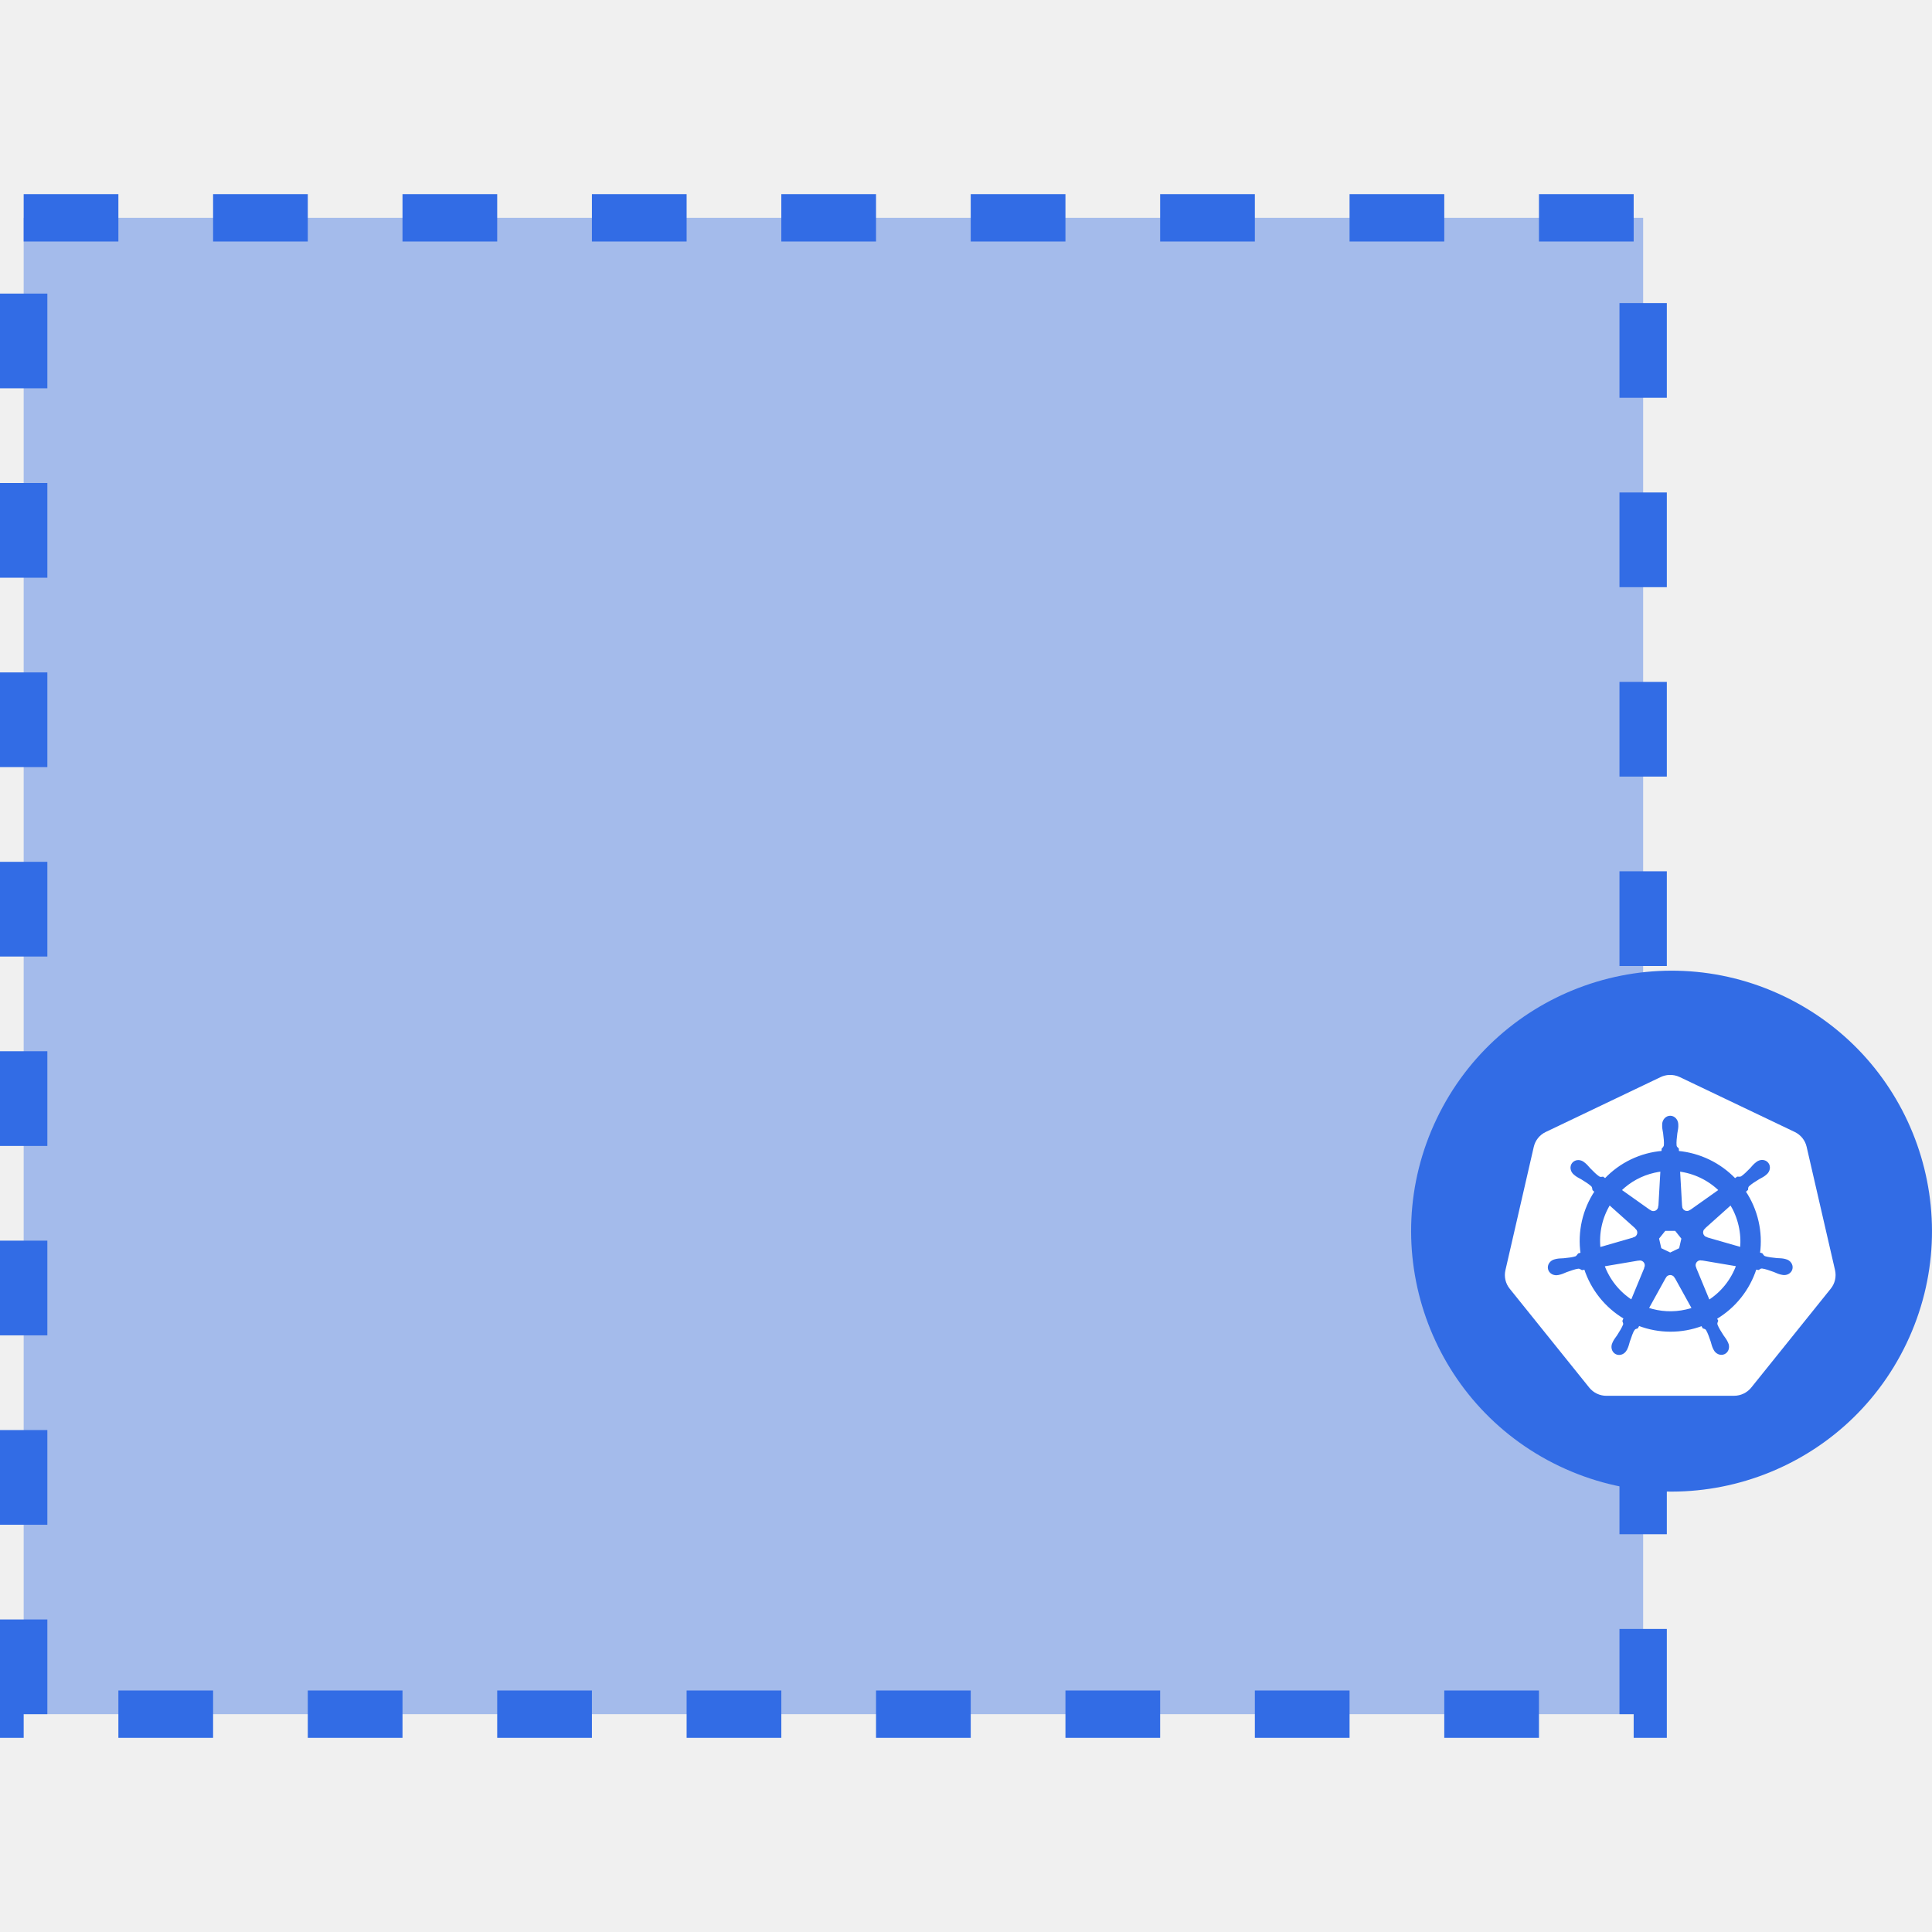
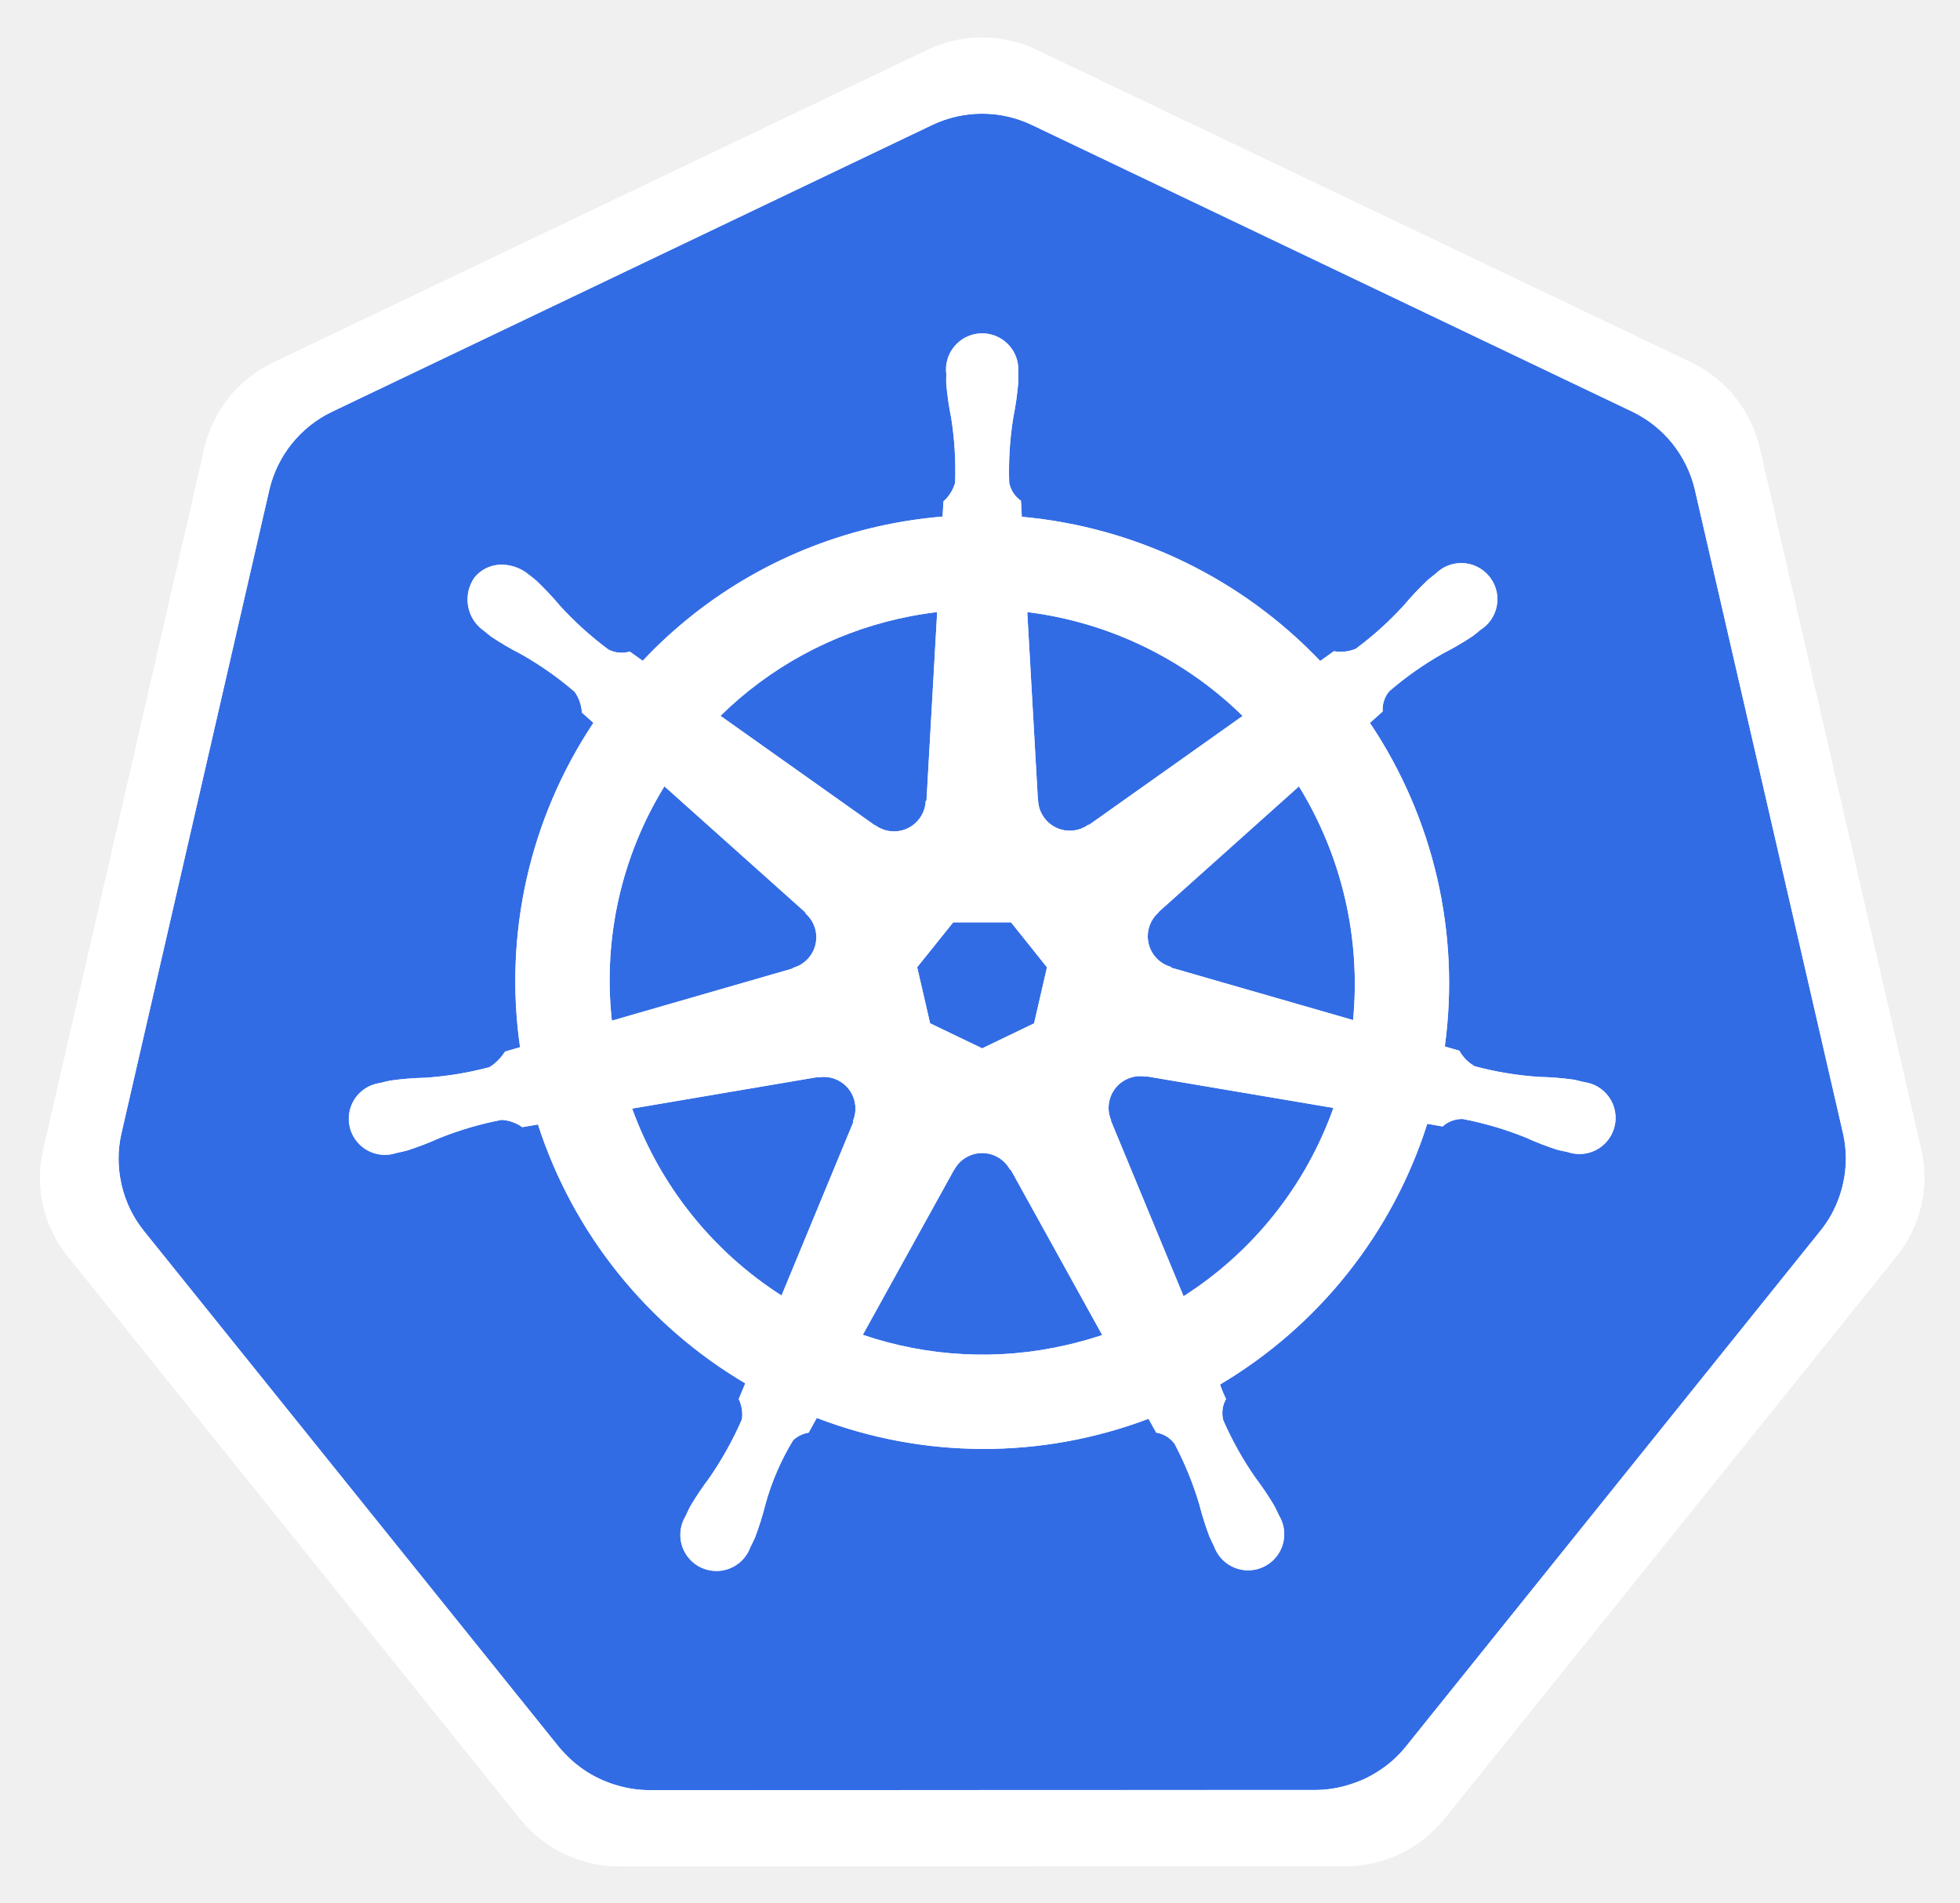
- <svg xmlns="http://www.w3.org/2000/svg" width="32" height="32" viewBox="0 0 204 163" fill="none">
-   <path fill="#326CE5" fill-opacity=".4" stroke="#326CE5" stroke-width="5" stroke-dasharray="10 10" d="M2.5 2.5h171v158H2.5z" />
-   <path fill-rule="evenodd" clip-rule="evenodd" d="M164.628 134.298c-13.695-6.557-19.483-22.977-12.926-36.674a27.491 27.491 0 0 1 36.67-12.928c13.695 6.557 19.483 22.976 12.926 36.674-6.556 13.697-22.974 19.485-36.67 12.928Z" fill="#326CE5" />
-   <path d="M176.239 93.003a2.34 2.34 0 0 0-.89.225l-12.14 5.8a2.307 2.307 0 0 0-1.256 1.562l-2.995 13.031a2.288 2.288 0 0 0 .447 1.948l8.403 10.448a2.328 2.328 0 0 0 1.815.866l13.476-.003a2.334 2.334 0 0 0 1.815-.865l8.399-10.449a2.292 2.292 0 0 0 .449-1.949l-3-13.029a2.288 2.288 0 0 0-.448-.923 2.318 2.318 0 0 0-.808-.64l-12.141-5.797a2.343 2.343 0 0 0-1.126-.225Z" fill="#fff" />
-   <path d="M176.36 97.437c-.402 0-.727.362-.727.808l.001.02c0 .06-.003.133-.001.186.01.257.066.454.099.691.061.507.113.928.081 1.318-.031.148-.139.282-.236.376l-.017.307a9.358 9.358 0 0 0-6.062 2.915c-.08-.055-.22-.156-.262-.187-.13.018-.261.058-.432-.042-.325-.218-.621-.521-.979-.885-.165-.174-.283-.339-.479-.507-.044-.038-.111-.09-.161-.129a.862.862 0 0 0-.506-.191.698.698 0 0 0-.579.256c-.25.314-.17.793.178 1.071l.011.008c.048.039.107.089.151.121.207.153.396.231.602.353.435.268.795.491 1.081.759.111.119.131.329.146.419l.233.208a9.404 9.404 0 0 0-1.483 6.556l-.304.088c-.081.104-.194.267-.313.315-.373.118-.794.161-1.302.214-.239.02-.445.008-.697.056-.056.011-.134.031-.194.045l-.007.002a.164.164 0 0 1-.011.003c-.428.104-.703.497-.614.885.088.388.507.624.937.531l.011-.001.014-.005c.06-.013.136-.028.188-.042.249-.067.429-.164.652-.25.481-.172.879-.317 1.267-.373.162-.012.333.1.418.148l.317-.054a9.458 9.458 0 0 0 4.19 5.232l-.132.317c.048.123.1.289.065.411-.141.365-.383.751-.658 1.182-.133.199-.269.353-.39.58-.028.055-.065.138-.093.196-.187.4-.05.86.309 1.033.361.173.809-.01 1.003-.41l.002-.002v-.001c.027-.057.067-.132.09-.185.103-.236.137-.438.209-.666.193-.483.298-.99.563-1.306.072-.086.191-.119.313-.152l.165-.298a9.382 9.382 0 0 0 6.706.017l.155.279c.124.041.26.062.371.225.198.339.333.739.498 1.222.073.228.109.43.211.666.024.054.063.13.091.187.193.401.643.585 1.004.411.359-.173.496-.633.309-1.032-.028-.058-.066-.142-.095-.196-.12-.228-.256-.38-.389-.579-.275-.431-.504-.788-.645-1.154-.059-.188.01-.306.056-.428-.027-.032-.086-.21-.121-.294a9.455 9.455 0 0 0 4.189-5.269c.094.014.258.043.311.054.109-.072.209-.166.406-.151.388.056.787.2 1.267.373.224.086.404.185.653.251.052.014.127.028.187.041l.014.004.011.002c.431.093.85-.143.938-.531.089-.388-.186-.782-.615-.885-.062-.014-.15-.038-.211-.05-.253-.048-.459-.036-.697-.056-.508-.053-.929-.096-1.303-.214-.152-.059-.261-.24-.313-.315l-.294-.085a9.396 9.396 0 0 0-.152-3.393 9.395 9.395 0 0 0-1.362-3.147c.076-.069.218-.194.258-.232.012-.13.002-.267.137-.411.285-.268.646-.491 1.08-.759.207-.122.397-.2.604-.353.047-.034.111-.089.16-.129.349-.278.429-.757.179-1.071-.25-.314-.735-.343-1.084-.065-.05.039-.117.09-.161.129-.196.168-.316.333-.48.508-.359.364-.655.667-.98.886-.141.082-.347.054-.441.048l-.276.197a9.525 9.525 0 0 0-6.032-2.914 13.17 13.17 0 0 1-.017-.324c-.095-.091-.209-.168-.238-.364-.032-.39.021-.81.082-1.318.034-.237.09-.434.1-.69.002-.06-.002-.144-.002-.207 0-.446-.325-.808-.726-.808Zm-.91 5.636-.216 3.812-.016.008a.64.64 0 0 1-1.017.49l-.006.004-3.125-2.216a7.474 7.474 0 0 1 3.605-1.964c.259-.059.517-.102.775-.134Zm1.821 0a7.552 7.552 0 0 1 4.354 2.1l-3.106 2.201-.011-.004a.64.64 0 0 1-1.018-.49l-.003-.001-.216-3.806Zm-7.335 3.522 2.854 2.552-.003.016a.64.64 0 0 1-.252 1.101l-.003.012-3.658 1.056a7.484 7.484 0 0 1 1.062-4.737Zm12.827.001c.424.688.745 1.455.936 2.287.189.823.236 1.643.158 2.436l-3.676-1.058-.003-.016a.64.64 0 0 1-.252-1.101l-.002-.008 2.839-2.54Zm-6.989 2.748h1.169l.727.909-.261 1.133-1.049.505-1.053-.506-.261-1.134.728-.907Zm3.748 3.109a.612.612 0 0 1 .148.011l.006-.008 3.784.64a7.5 7.5 0 0 1-3.029 3.805l-1.469-3.548.004-.006a.642.642 0 0 1 .556-.894Zm-6.355.015a.641.641 0 0 1 .579.893l.011.014-1.453 3.512a7.522 7.522 0 0 1-3.02-3.779l3.751-.636.007.007a.764.764 0 0 1 .125-.011Zm3.169 1.539a.628.628 0 0 1 .3.064.634.634 0 0 1 .287.273h.014l1.849 3.341a7.38 7.38 0 0 1-.739.207 7.513 7.513 0 0 1-4.1-.211l1.844-3.335h.003a.642.642 0 0 1 .542-.339Z" fill="#326CE5" stroke="#326CE5" stroke-width=".25" />
+ <svg xmlns="http://www.w3.org/2000/svg" role="img" viewBox="-0.17 0.08 230.10 223.35">
+   <defs>
+     <style>.cls-1{fill:#fff}.cls-2{fill:#326ce5}</style>
+   </defs>
+   <path d="M134.358 126.466a3.59 3.59 0 0 0-.855-.065 3.685 3.685 0 0 0-1.425.37 3.725 3.725 0 0 0-1.803 4.825l-.026.037 8.528 20.603a43.53 43.53 0 0 0 17.595-22.102l-21.976-3.714zm-34.194 2.92a3.72 3.72 0 0 0-3.568-2.894 3.656 3.656 0 0 0-.733.065l-.037-.045-21.785 3.698a43.695 43.695 0 0 0 17.54 21.946l8.442-20.4-.066-.08a3.683 3.683 0 0 0 .207-2.29zm18.245 8a3.718 3.718 0 0 0-6.557.008h-.018l-10.713 19.372a43.637 43.637 0 0 0 23.815 1.225q2.197-.5 4.292-1.2l-10.738-19.406zm33.914-45l-16.483 14.753.009.047a3.725 3.725 0 0 0 1.46 6.395l.02.089 21.35 6.15a44.278 44.278 0 0 0-6.356-27.432zM121.7 94.039a3.725 3.725 0 0 0 5.913 2.84l.065.027 18.036-12.788a43.85 43.85 0 0 0-25.287-12.19l1.253 22.105zm-19.1 2.921a3.72 3.72 0 0 0 5.904-2.85l.092-.043 1.253-22.14a44.682 44.682 0 0 0-4.501.776 43.467 43.467 0 0 0-20.937 11.409l18.154 12.869zm-9.678 16.729a3.72 3.72 0 0 0 1.462-6.396l.018-.088-16.574-14.824a43.454 43.454 0 0 0-6.168 27.51l21.245-6.13zm16.098 6.512l6.114 2.94 6.096-2.934 1.514-6.581-4.219-5.276h-6.79l-4.231 5.268z" class="cls-2" />
+   <path d="M216.208 133.167l-17.422-75.675a13.602 13.602 0 0 0-7.293-9.073l-70.521-33.67a13.589 13.589 0 0 0-11.705 0L38.76 48.437a13.598 13.598 0 0 0-7.295 9.072l-17.394 75.673a13.315 13.315 0 0 0-.004 5.81 13.506 13.506 0 0 0 .491 1.718 13.1 13.1 0 0 0 1.343 2.726c.239.365.491.72.765 1.064l48.804 60.678c.213.264.448.505.681.75a13.423 13.423 0 0 0 2.574 2.133 13.924 13.924 0 0 0 3.857 1.677 13.298 13.298 0 0 0 3.43.473h.759l77.504-.018a12.993 12.993 0 0 0 1.41-.083 13.47 13.47 0 0 0 1.989-.378 13.872 13.872 0 0 0 1.381-.442c.353-.135.705-.27 1.045-.433a13.941 13.941 0 0 0 1.479-.822 13.303 13.303 0 0 0 3.237-2.865l1.488-1.85 47.299-58.84a13.185 13.185 0 0 0 2.108-3.785 13.67 13.67 0 0 0 .5-1.724 13.282 13.282 0 0 0-.004-5.81zm-73.147 29.432a14.516 14.516 0 0 0 .703 1.703 3.314 3.314 0 0 0-.327 2.49 39.372 39.372 0 0 0 3.742 6.7 35.06 35.06 0 0 1 2.263 3.364c.17.315.392.803.553 1.136a4.24 4.24 0 1 1-7.63 3.607c-.161-.33-.385-.77-.522-1.082a35.275 35.275 0 0 1-1.225-3.868 39.305 39.305 0 0 0-2.896-7.097 3.335 3.335 0 0 0-2.154-1.307c-.135-.233-.635-1.15-.903-1.623a54.617 54.617 0 0 1-38.948-.1l-.955 1.73a3.429 3.429 0 0 0-1.819.887 29.517 29.517 0 0 0-3.268 7.582 34.9 34.9 0 0 1-1.218 3.868c-.135.31-.361.744-.522 1.073v.009l-.007.008a4.238 4.238 0 1 1-7.619-3.616c.159-.335.372-.82.54-1.135a35.177 35.177 0 0 1 2.262-3.373 41.228 41.228 0 0 0 3.82-6.866 4.188 4.188 0 0 0-.376-2.387l.768-1.84a54.922 54.922 0 0 1-24.338-30.387l-1.839.313a4.68 4.68 0 0 0-2.428-.855 39.524 39.524 0 0 0-7.356 2.165 35.589 35.589 0 0 1-3.787 1.45c-.305.084-.745.168-1.093.244-.028.01-.052.022-.08.029a.605.605 0 0 1-.065.006 4.236 4.236 0 1 1-1.874-8.224l.061-.015.037-.01c.353-.083.805-.2 1.127-.262a35.27 35.27 0 0 1 4.05-.326 39.388 39.388 0 0 0 7.564-1.242 5.835 5.835 0 0 0 1.814-1.83l1.767-.516a54.613 54.613 0 0 1 8.613-38.073l-1.353-1.206a4.688 4.688 0 0 0-.848-2.436 39.366 39.366 0 0 0-6.277-4.41 35.25 35.25 0 0 1-3.499-2.046c-.256-.191-.596-.478-.874-.704l-.063-.044a4.473 4.473 0 0 1-1.038-6.222 4.066 4.066 0 0 1 3.363-1.488 5.03 5.03 0 0 1 2.942 1.11c.287.225.68.526.935.745a35.253 35.253 0 0 1 2.78 2.95 39.383 39.383 0 0 0 5.69 5.142 3.333 3.333 0 0 0 2.507.243q.754.55 1.522 1.082A54.289 54.289 0 0 1 102.86 61.89a55.052 55.052 0 0 1 7.63-1.173l.1-1.784a4.6 4.6 0 0 0 1.37-2.184 39.476 39.476 0 0 0-.47-7.654 35.466 35.466 0 0 1-.576-4.014c-.011-.307.006-.731.01-1.081 0-.04-.01-.08-.01-.118a4.242 4.242 0 1 1 8.441-.004c0 .37.022.86.009 1.2a35.109 35.109 0 0 1-.579 4.013 39.533 39.533 0 0 0-.478 7.656 3.344 3.344 0 0 0 1.379 2.11c.015.305.065 1.323.102 1.884a55.309 55.309 0 0 1 35.032 16.927l1.606-1.147a4.69 4.69 0 0 0 2.56-.278 39.532 39.532 0 0 0 5.69-5.148 35.004 35.004 0 0 1 2.787-2.95c.259-.222.65-.52.936-.746a4.242 4.242 0 1 1 5.258 6.598c-.283.229-.657.548-.929.75a35.095 35.095 0 0 1-3.507 2.046 39.495 39.495 0 0 0-6.277 4.41 3.337 3.337 0 0 0-.792 2.39c-.235.216-1.06.947-1.497 1.343a54.837 54.837 0 0 1 8.792 37.983l1.704.496a4.745 4.745 0 0 0 1.82 1.83 39.464 39.464 0 0 0 7.568 1.246 35.64 35.64 0 0 1 4.046.324c.355.065.868.207 1.23.29a4.236 4.236 0 1 1-1.878 8.223l-.061-.008c-.028-.007-.054-.022-.083-.03-.348-.075-.785-.151-1.09-.231a35.14 35.14 0 0 1-3.785-1.462 39.477 39.477 0 0 0-7.363-2.165 3.337 3.337 0 0 0-2.362.877q-.9-.171-1.804-.316a54.92 54.92 0 0 1-24.328 30.605z" class="cls-2" />
+   <path d="M225.407 135.107L206.4 52.547a14.838 14.838 0 0 0-7.958-9.9l-76.935-36.73a14.825 14.825 0 0 0-12.771 0L31.808 42.669a14.838 14.838 0 0 0-7.961 9.895L4.873 135.129a14.668 14.668 0 0 0 1.995 11.185c.261.4.538.788.838 1.162l53.246 66.205a14.98 14.98 0 0 0 11.499 5.487l85.387-.02a14.986 14.986 0 0 0 11.5-5.48l53.227-66.211a14.72 14.72 0 0 0 2.842-12.347zm-9.197 3.866a13.677 13.677 0 0 1-.498 1.723 13.184 13.184 0 0 1-2.11 3.786l-47.299 58.838-1.486 1.852a13.305 13.305 0 0 1-3.24 2.865 13.945 13.945 0 0 1-1.474.822q-.513.237-1.045.43a13.873 13.873 0 0 1-1.383.445 13.473 13.473 0 0 1-1.989.379 12.988 12.988 0 0 1-1.41.082l-77.504.018h-.76a13.298 13.298 0 0 1-3.429-.472 13.925 13.925 0 0 1-3.855-1.679 13.424 13.424 0 0 1-2.576-2.132c-.233-.246-.468-.487-.68-.75l-48.805-60.679q-.408-.514-.765-1.066a13.102 13.102 0 0 1-1.343-2.726 13.505 13.505 0 0 1-.491-1.719 13.315 13.315 0 0 1 .004-5.809l17.394-75.675a13.598 13.598 0 0 1 7.295-9.07l70.508-33.685a13.589 13.589 0 0 1 11.705 0l70.519 33.67a13.602 13.602 0 0 1 7.293 9.073l17.422 75.674a13.282 13.282 0 0 1 .002 5.807z" class="cls-1" />
+   <path d="M185.814 127.106c-.36-.083-.874-.225-1.227-.29a35.642 35.642 0 0 0-4.046-.326 39.464 39.464 0 0 1-7.57-1.242 4.745 4.745 0 0 1-1.82-1.832l-1.704-.496a54.837 54.837 0 0 0-8.79-37.983c.436-.396 1.262-1.127 1.495-1.342a3.338 3.338 0 0 1 .792-2.39 39.495 39.495 0 0 1 6.277-4.41 35.095 35.095 0 0 0 3.507-2.046c.272-.202.644-.522.929-.75a4.242 4.242 0 1 0-5.256-6.6c-.288.227-.68.525-.936.747a35.004 35.004 0 0 0-2.789 2.95 39.533 39.533 0 0 1-5.69 5.148 4.69 4.69 0 0 1-2.56.278l-1.606 1.147a55.309 55.309 0 0 0-35.032-16.927c-.039-.561-.087-1.577-.102-1.884a3.344 3.344 0 0 1-1.377-2.11 39.533 39.533 0 0 1 .478-7.656 35.112 35.112 0 0 0 .575-4.012c.013-.34-.007-.834-.007-1.201a4.242 4.242 0 1 0-8.441.004c0 .04.009.078.01.118-.004.35-.021.774-.01 1.08a35.476 35.476 0 0 0 .576 4.015 39.475 39.475 0 0 1 .47 7.654 4.601 4.601 0 0 1-1.37 2.182l-.1 1.786a55.052 55.052 0 0 0-7.63 1.173 54.289 54.289 0 0 0-27.574 15.754q-.77-.531-1.526-1.082a3.333 3.333 0 0 1-2.506-.243 39.383 39.383 0 0 1-5.69-5.141 35.255 35.255 0 0 0-2.777-2.95c-.257-.22-.65-.52-.938-.75a5.03 5.03 0 0 0-2.942-1.11 4.066 4.066 0 0 0-3.363 1.49 4.473 4.473 0 0 0 1.038 6.222l.065.046c.276.226.616.515.872.702a35.256 35.256 0 0 0 3.499 2.048 39.367 39.367 0 0 1 6.276 4.412 4.69 4.69 0 0 1 .849 2.434l1.351 1.208a54.613 54.613 0 0 0-8.611 38.073l-1.767.514a5.835 5.835 0 0 1-1.814 1.827 39.39 39.39 0 0 1-7.565 1.247 35.266 35.266 0 0 0-4.049.326c-.324.06-.774.174-1.127.262l-.037.008-.06.018a4.236 4.236 0 1 0 1.875 8.224l.063-.01c.028-.006.052-.02.08-.025.348-.08.786-.163 1.092-.246a35.59 35.59 0 0 0 3.786-1.451 39.527 39.527 0 0 1 7.358-2.165 4.68 4.68 0 0 1 2.426.857l1.84-.315a54.922 54.922 0 0 0 24.34 30.387l-.769 1.84a4.188 4.188 0 0 1 .377 2.387 41.228 41.228 0 0 1-3.82 6.864 35.183 35.183 0 0 0-2.263 3.372c-.168.318-.381.805-.542 1.138a4.238 4.238 0 1 0 7.621 3.616l.007-.008v-.01c.16-.33.387-.763.522-1.072a34.903 34.903 0 0 0 1.218-3.868 29.517 29.517 0 0 1 3.268-7.582 3.43 3.43 0 0 1 1.819-.888l.957-1.73a54.617 54.617 0 0 0 38.946.099c.268.478.768 1.392.9 1.623a3.335 3.335 0 0 1 2.155 1.31 39.306 39.306 0 0 1 2.898 7.096 35.275 35.275 0 0 0 1.225 3.868c.137.312.36.75.522 1.082a4.24 4.24 0 1 0 7.63-3.607c-.161-.333-.383-.82-.55-1.136a35.06 35.06 0 0 0-2.263-3.364 39.372 39.372 0 0 1-3.742-6.7 3.314 3.314 0 0 1 .324-2.49 14.519 14.519 0 0 1-.703-1.703 54.92 54.92 0 0 0 24.328-30.605c.546.087 1.497.253 1.806.316a3.337 3.337 0 0 1 2.36-.877 39.476 39.476 0 0 1 7.36 2.165 35.135 35.135 0 0 0 3.788 1.462c.305.08.74.156 1.09.233.029.008.055.02.083.028l.06.009a4.236 4.236 0 1 0 1.878-8.224zm-40.1-42.987l-18.037 12.787-.063-.03a3.723 3.723 0 0 1-5.913-2.838l-.02-.01-1.253-22.103a43.85 43.85 0 0 1 25.285 12.194zm-33.978 24.228h6.788l4.22 5.276-1.513 6.58-6.096 2.934-6.114-2.94-1.516-6.583zm-6.386-35.648a44.672 44.672 0 0 1 4.503-.774l-1.255 22.137-.092.044a3.72 3.72 0 0 1-5.904 2.852l-.035.02-18.154-12.872a43.467 43.467 0 0 1 20.937-11.407zm-27.52 19.68l16.574 14.824-.018.09a3.72 3.72 0 0 1-1.462 6.395l-.017.072-21.245 6.13a43.454 43.454 0 0 1 6.168-27.51zm22.191 39.38l-8.441 20.397a43.696 43.696 0 0 1-17.536-21.948l21.783-3.7.037.049a3.655 3.655 0 0 1 .73-.065 3.72 3.72 0 0 1 3.364 5.185zm24.916 26.23a43.637 43.637 0 0 1-23.815-1.223l10.713-19.372h.018a3.725 3.725 0 0 1 6.557-.006h.08l10.74 19.404q-2.091.698-4.293 1.199zm13.841-5.751l-8.528-20.605.026-.037a3.725 3.725 0 0 1 1.803-4.823 3.685 3.685 0 0 1 1.425-.37 3.59 3.59 0 0 1 .855.063l.037-.046 21.977 3.714a43.53 43.53 0 0 1-17.595 22.105zm19.903-32.42l-21.352-6.15-.02-.09a3.725 3.725 0 0 1-1.46-6.395l-.008-.043 16.482-14.751a44.279 44.279 0 0 1 6.357 27.43z" class="cls-1" />
</svg>
